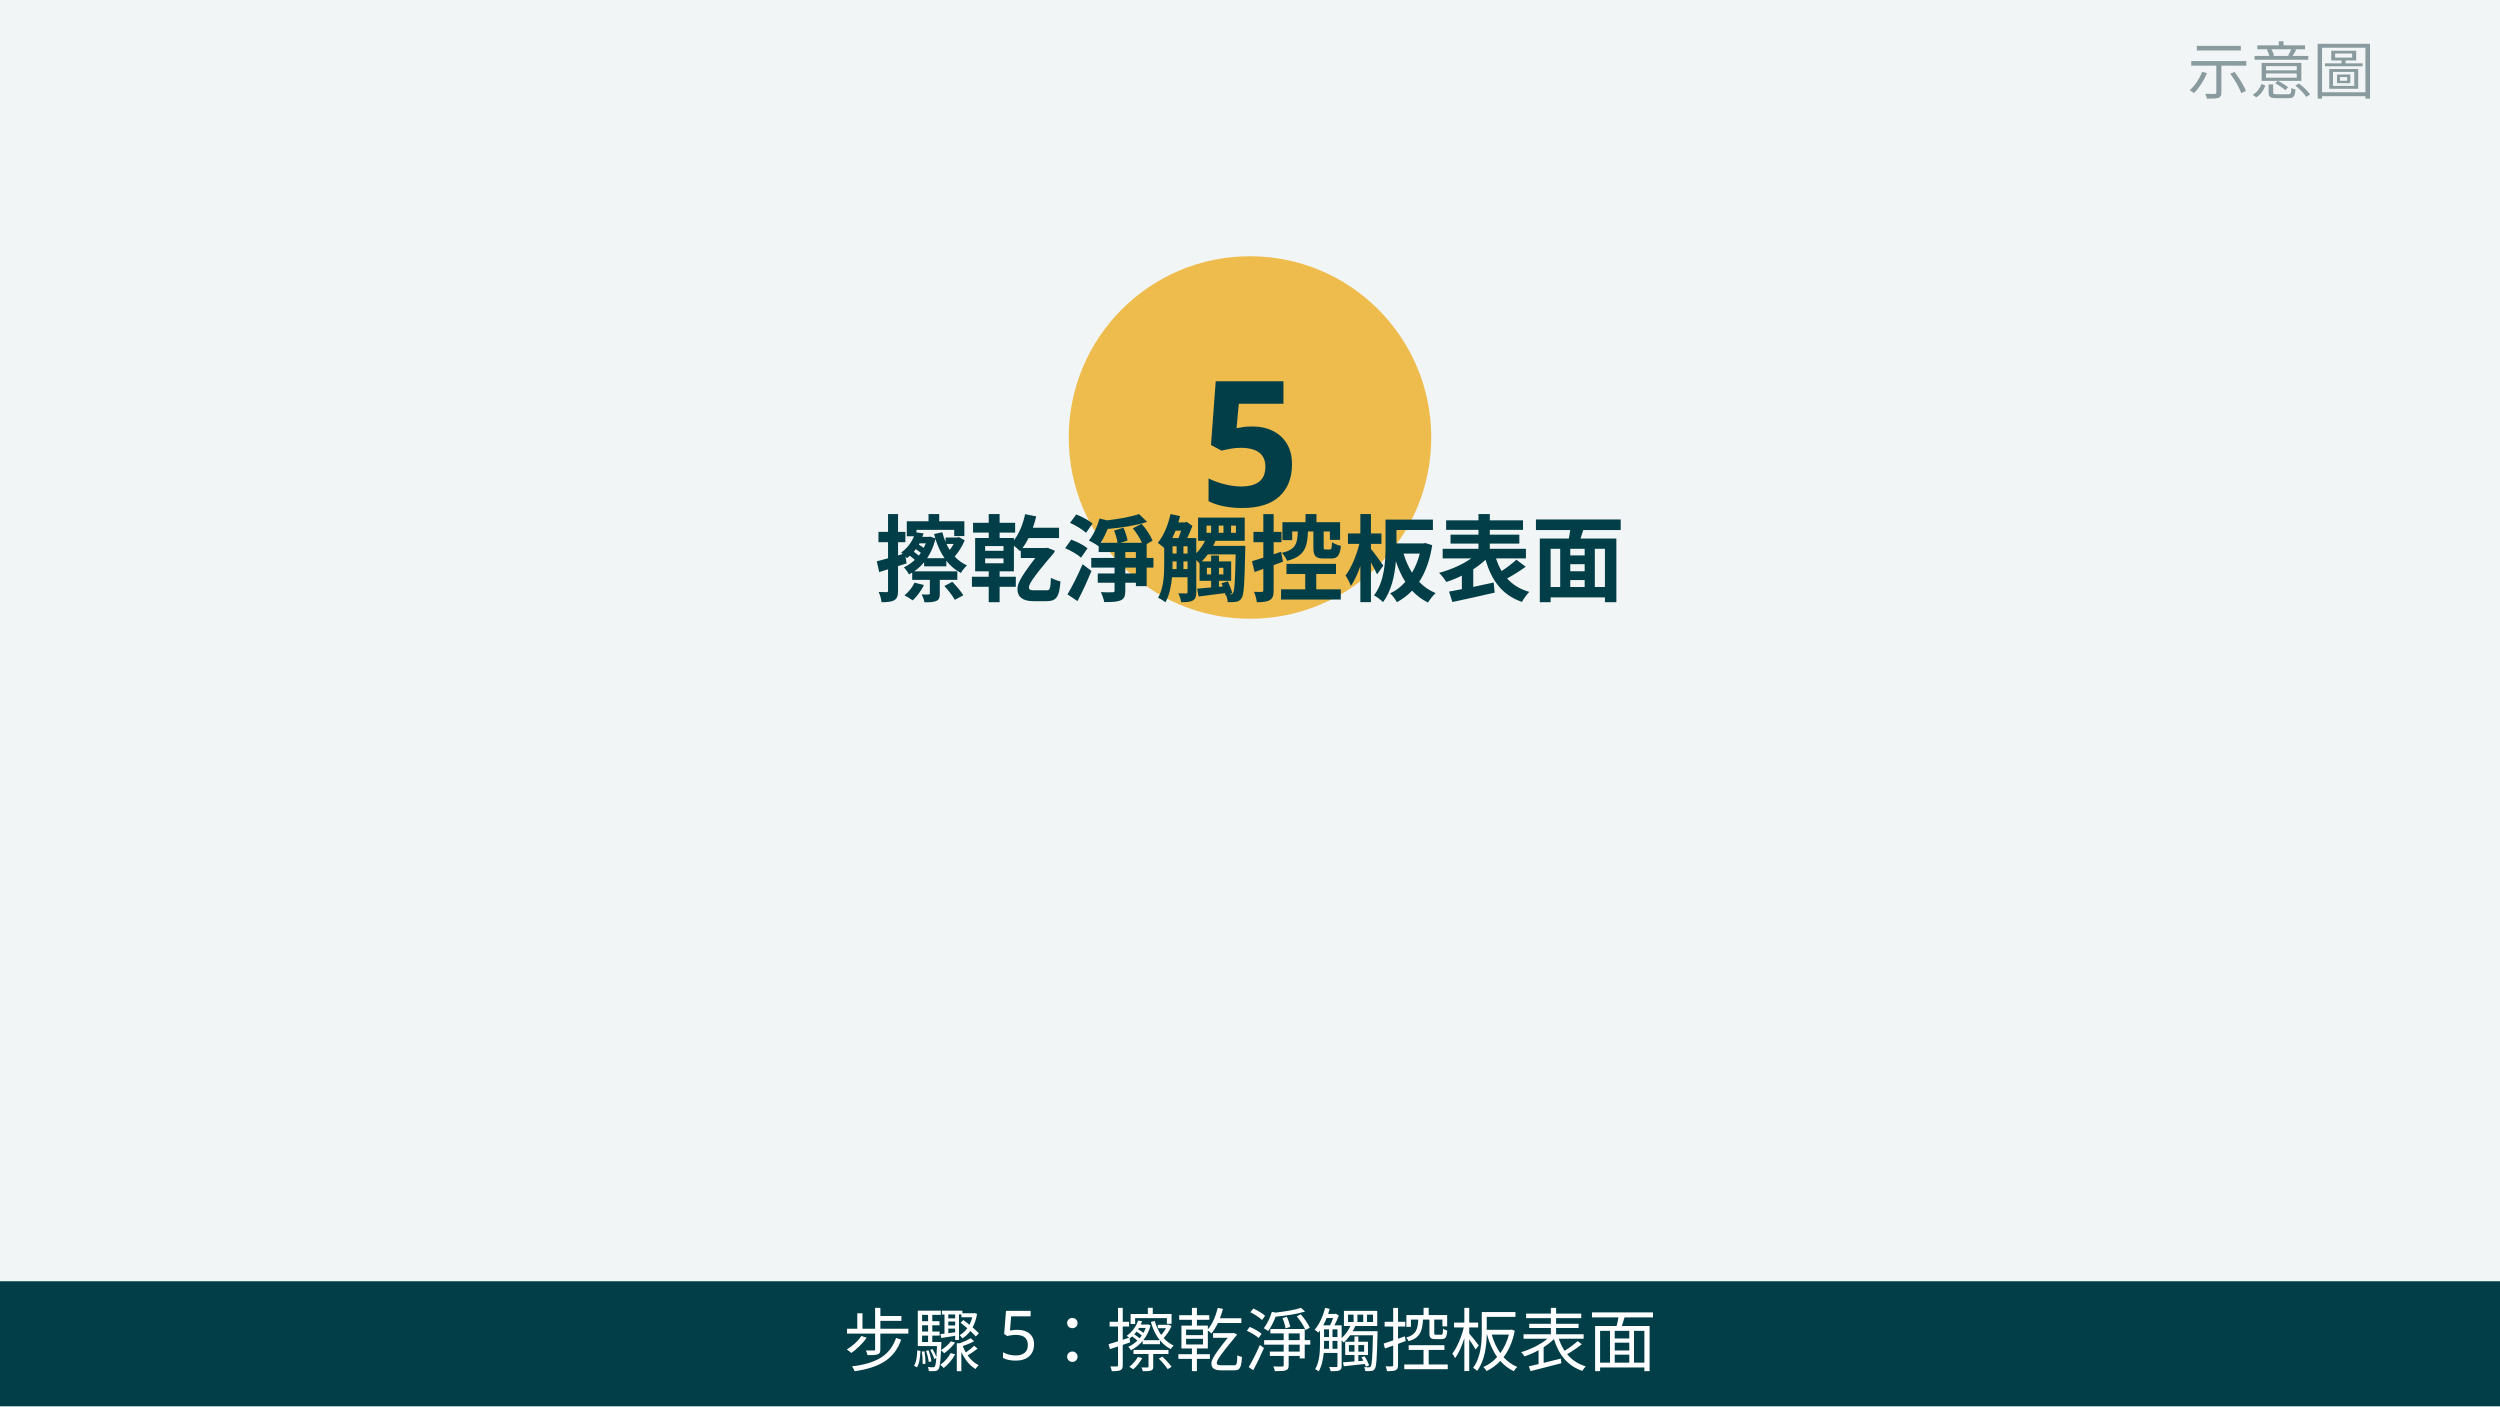
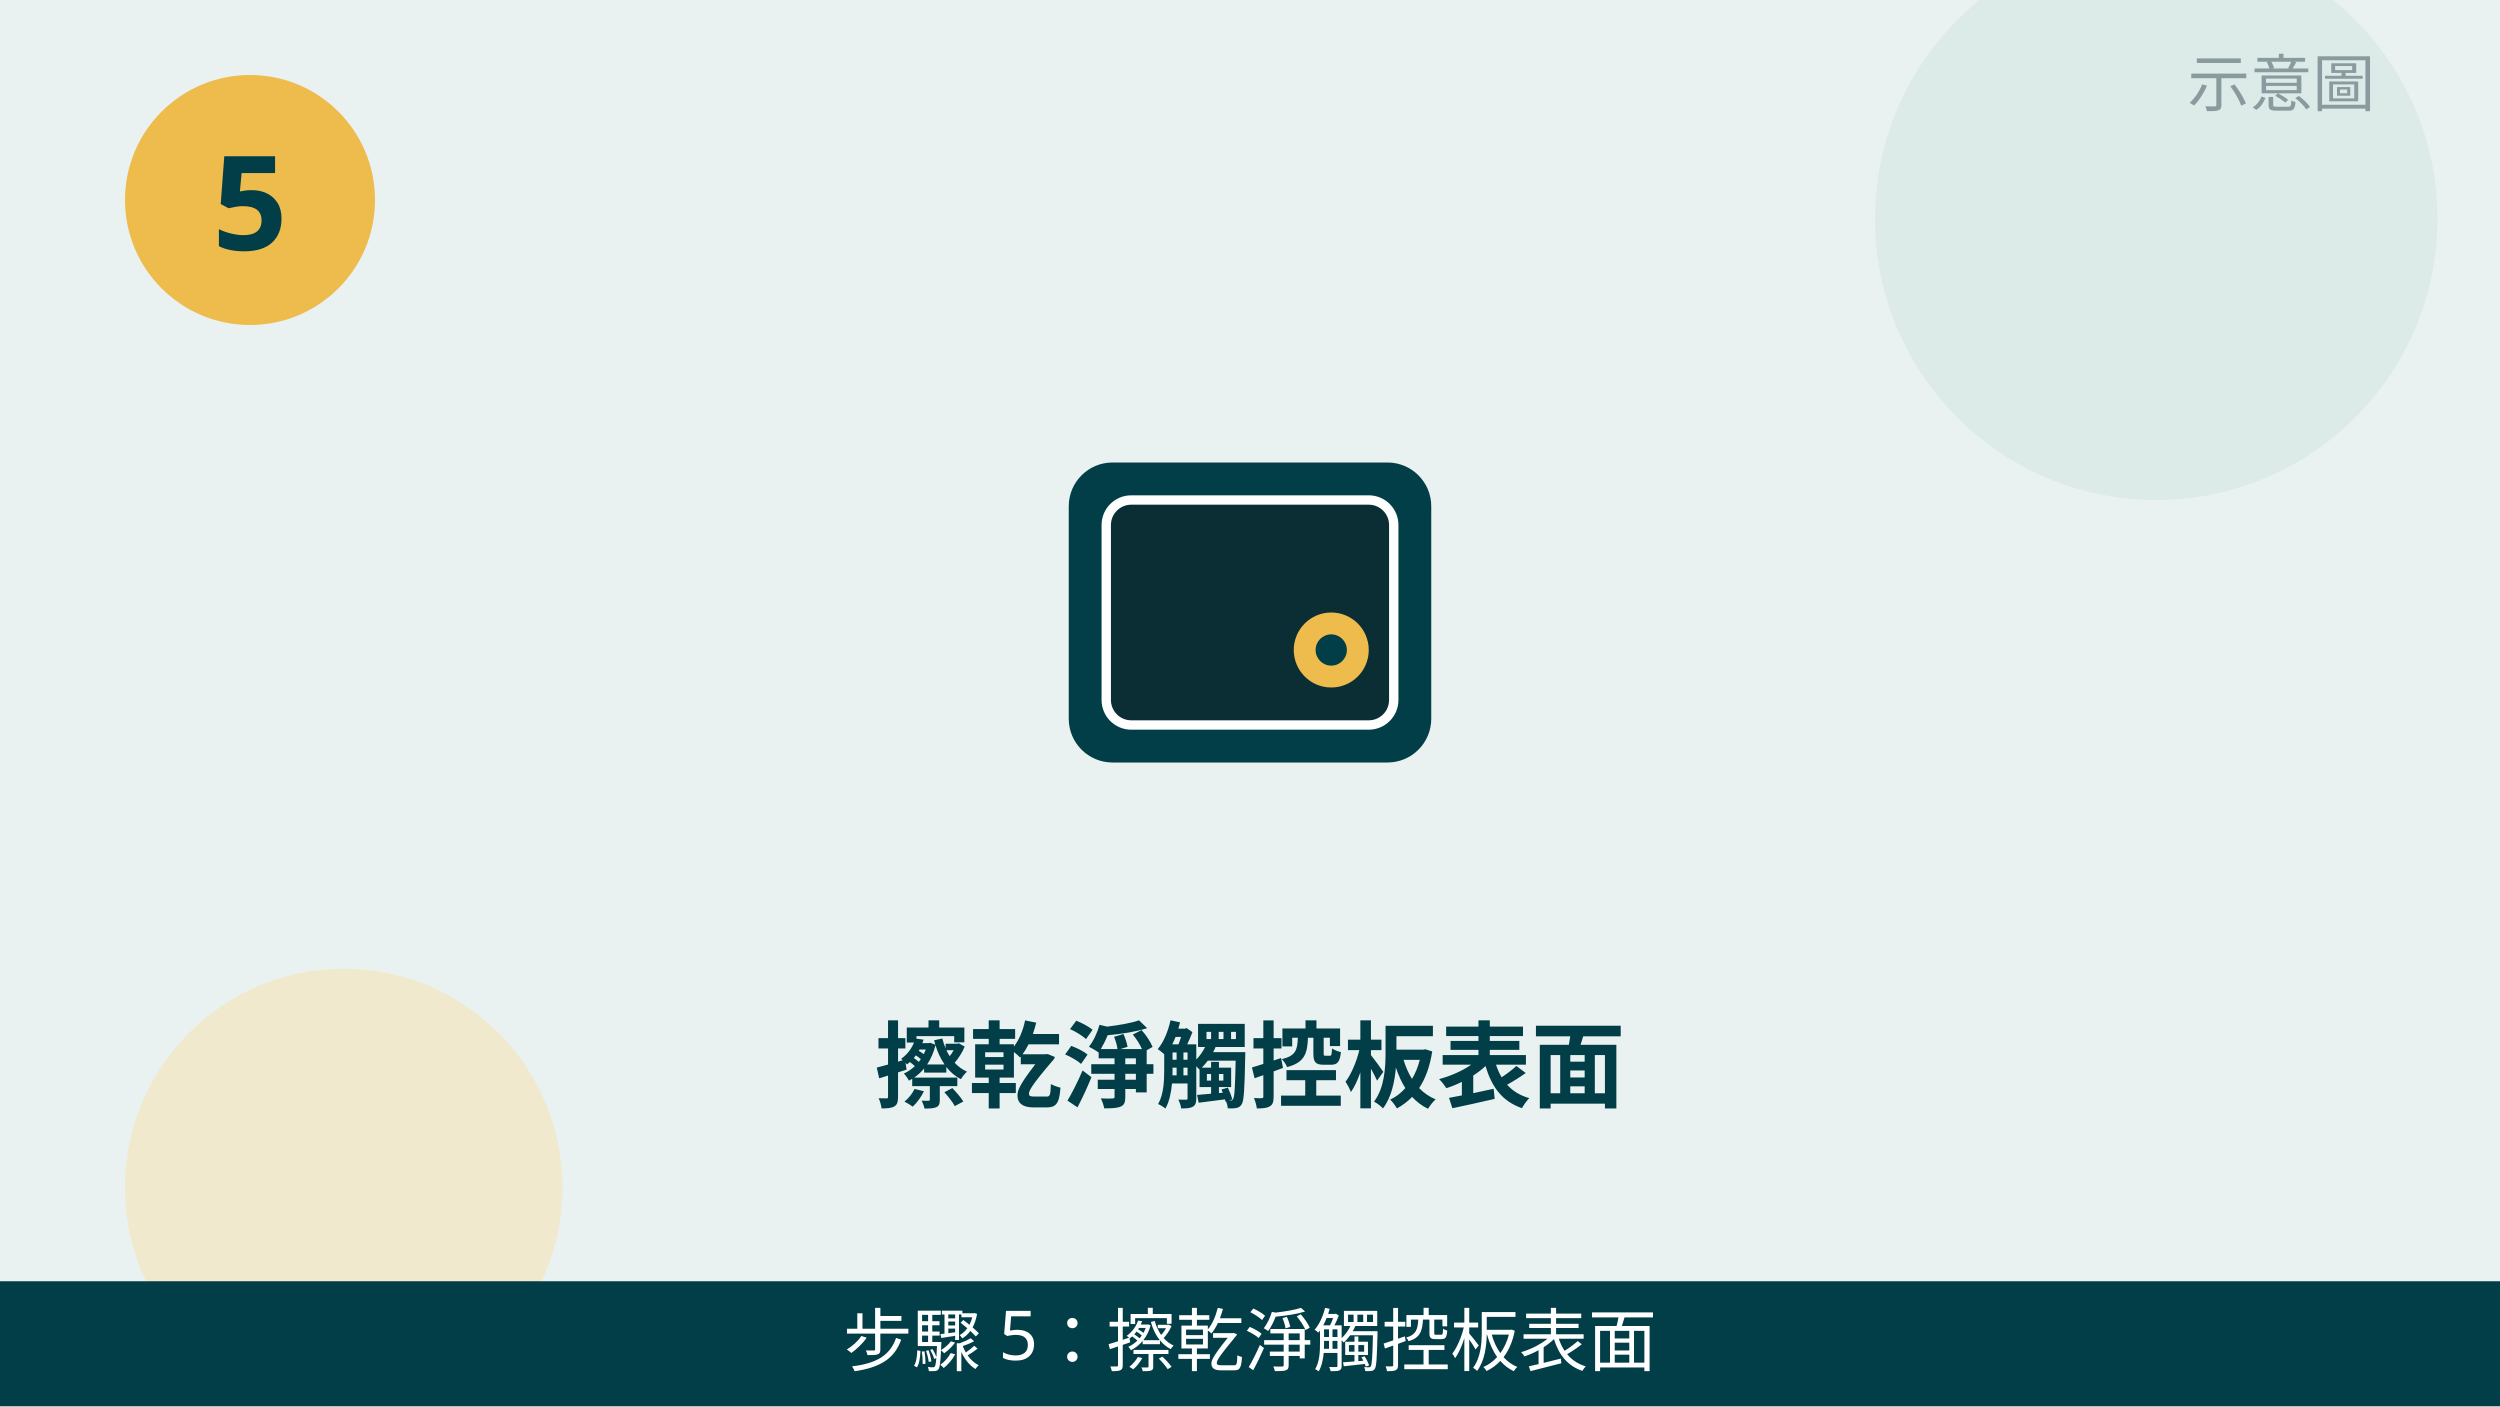
<svg xmlns="http://www.w3.org/2000/svg" width="800" height="450" viewBox="0 0 800 450" font-family="Noto Sans TC, sans-serif">
-   <rect width="800" height="450" fill="#f2f5f5" />
-   <text x="700" y="30" font-size="20" fill="#8a9ba0">示意圖</text>
-   <circle cx="400" cy="140" r="58" fill="#eebb4d" />
-   <text x="400" y="162" font-size="56" fill="#013e47" text-anchor="middle" font-weight="bold">5</text>
-   <text x="400" y="190" font-size="30" fill="#013e47" text-anchor="middle" font-weight="bold">擦乾淨觸控板表面</text>
+   <rect width="800" height="450" fill="#e9f2f1" />
+   <circle cx="690" cy="70" r="90" fill="#dcebe8" />
+   <circle cx="110" cy="380" r="70" fill="#f3e5bd" opacity="0.7" />
+   <text x="700" y="34" font-size="20" fill="#8a9ba0">示意圖</text>
+   <circle cx="80" cy="64" r="40" fill="#eebb4d" />
+   <text x="80" y="80" font-size="42" fill="#013e47" text-anchor="middle" font-weight="bold">5</text>
+   <g transform="translate(300,96)">
+     <rect x="42" y="52" width="116" height="96" rx="14" fill="#013e47" />
+     <rect x="54" y="64" width="92" height="72" rx="8" fill="#0a2e33" stroke="#ffffff" stroke-width="3" />
+     <circle cx="126" cy="112" r="12" fill="#eebb4d" />
+     <circle cx="126" cy="112" r="5" fill="#013e47" />
+   </g>
+   <text x="400" y="352" font-size="30" fill="#013e47" text-anchor="middle" font-weight="bold">擦乾淨觸控板表面</text>
  <rect x="0" y="410" width="800" height="40" fill="#013e47" />
  <text x="400" y="437" font-size="22" fill="#ffffff" text-anchor="middle">步驟 5：擦乾淨觸控板表面</text>
</svg>
